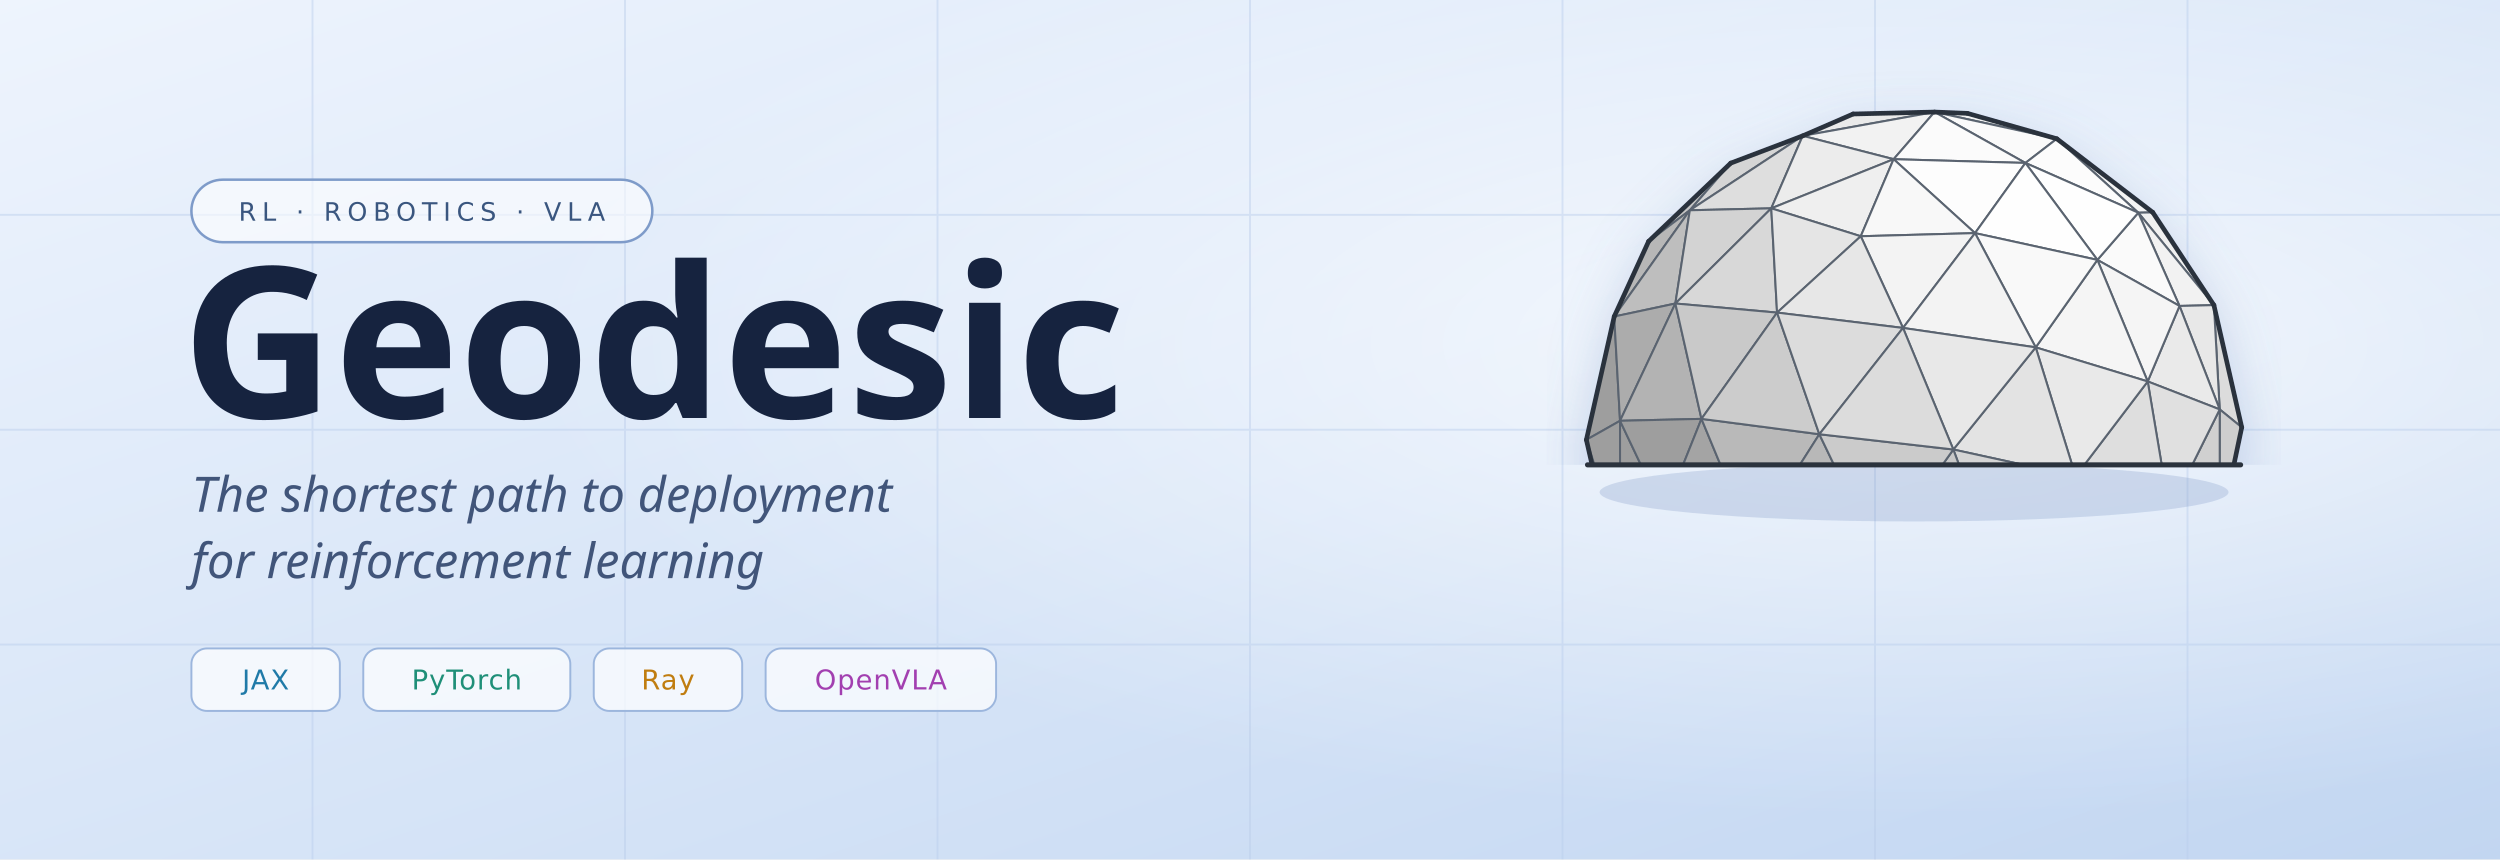
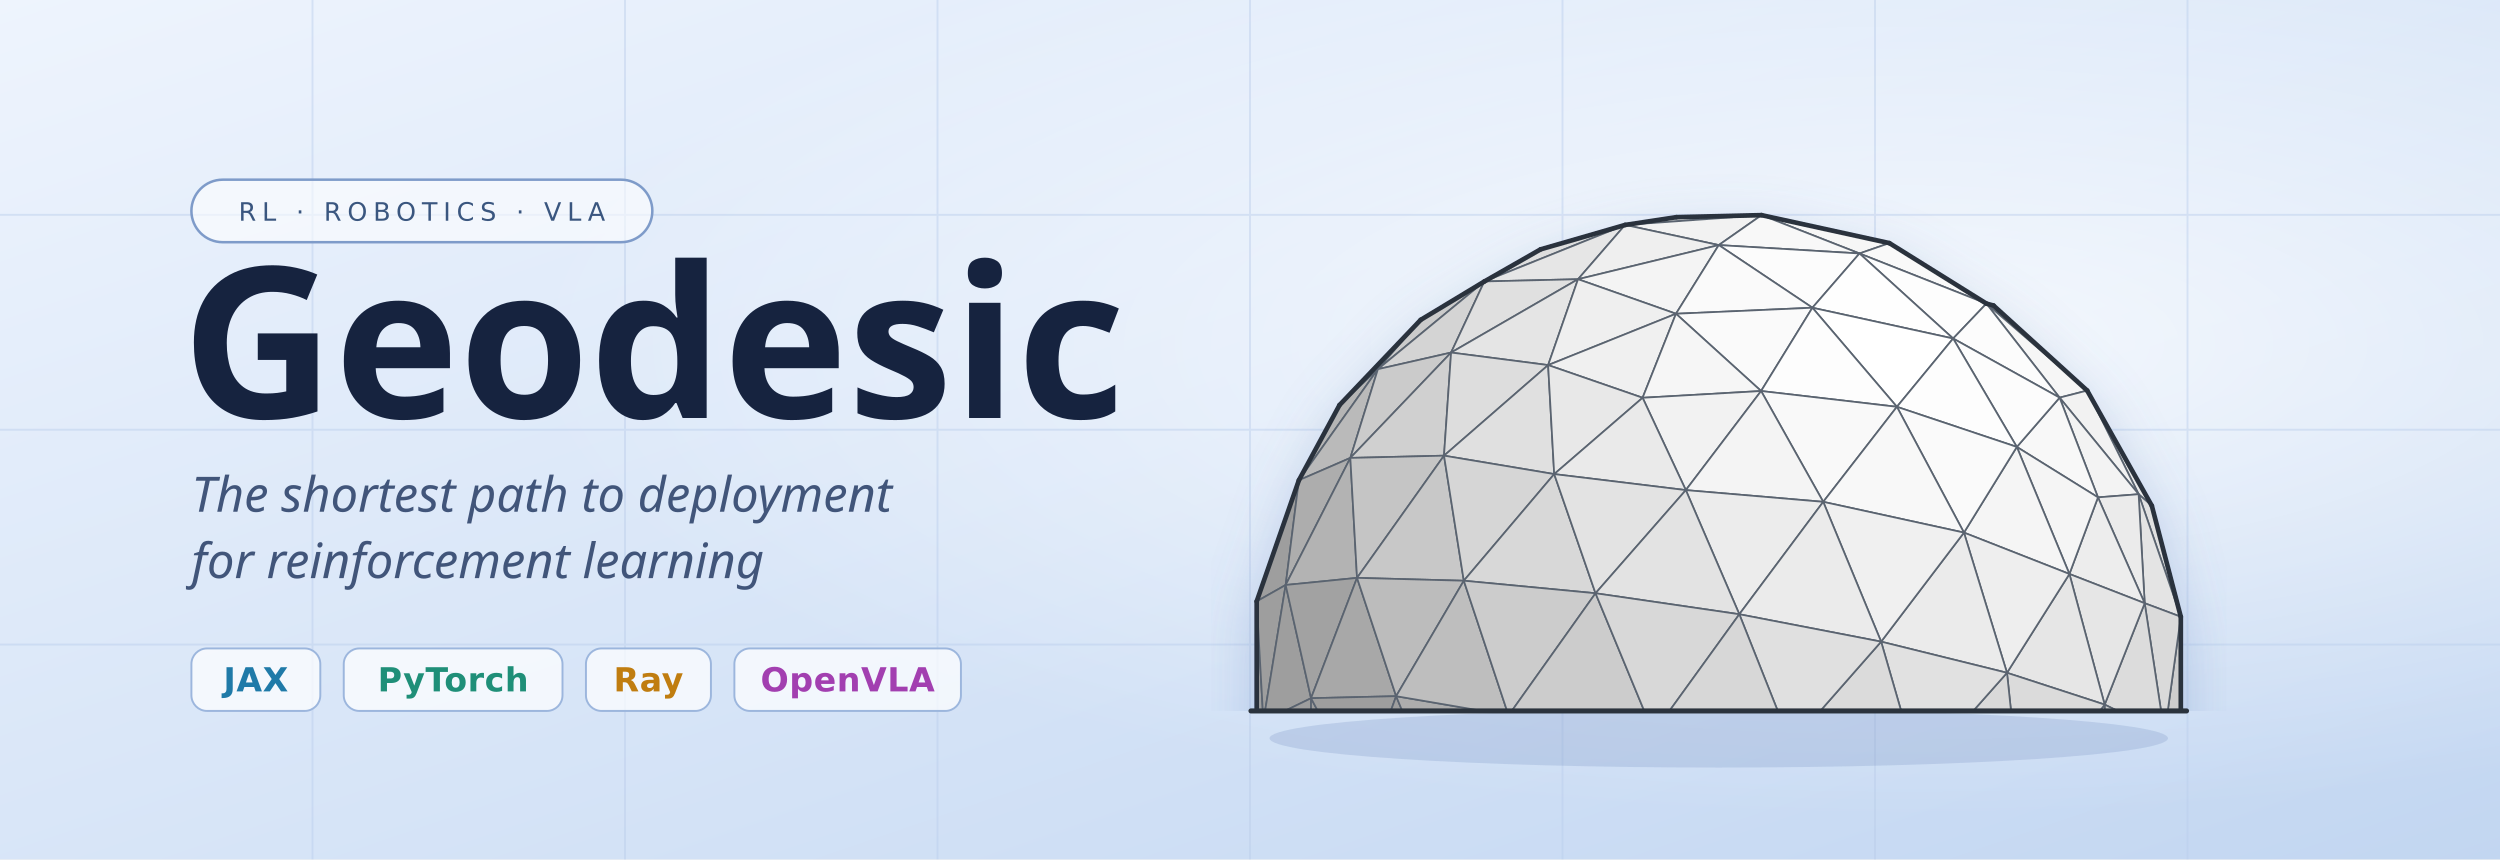
<svg xmlns="http://www.w3.org/2000/svg" width="1280" height="440" viewBox="0 0 1280 440">
  <defs>
    <linearGradient id="bg" x1="0" y1="0" x2="1" y2="1">
      <stop offset="0" stop-color="#eef4fd" />
      <stop offset="0.55" stop-color="#d6e4f7" />
      <stop offset="1" stop-color="#c2d6f1" />
    </linearGradient>
    <radialGradient id="halo" cx="0.76" cy="0.40" r="0.55">
      <stop offset="0" stop-color="#ffffff" stop-opacity="0.75" />
      <stop offset="1" stop-color="#ffffff" stop-opacity="0" />
    </radialGradient>
    <filter id="domeShadow" x="-30%" y="-30%" width="160%" height="160%">
      <feDropShadow dx="0" dy="10" stdDeviation="14" flood-color="#6f8bbf" flood-opacity="0.35" />
    </filter>
    <clipPath id="domeClip">
-       <rect x="792.0" y="0" width="376.0" height="238.0" />
+       <rect x="620.0" y="0" width="520.0" height="364.0" />
    </clipPath>
  </defs>
  <rect width="1280" height="440" fill="url(#bg)" />
  <rect width="1280" height="440" fill="url(#halo)" />
  <g stroke="#b9ccea" stroke-width="1" opacity="0.45">
    <path d="M0 110 H1280 M0 220 H1280 M0 330 H1280" />
    <path d="M160 0 V440 M320 0 V440 M480 0 V440 M640 0 V440 M800 0 V440 M960 0 V440 M1120 0 V440" />
  </g>
-   <ellipse cx="980" cy="252" rx="161" ry="15" fill="#7e98c6" opacity="0.28" />
+   <ellipse cx="880" cy="378" rx="230" ry="15" fill="#7e98c6" opacity="0.28" />
  <g filter="url(#domeShadow)" clip-path="url(#domeClip)">
-     <path d="M 1007.29,58.03 L 1053.11,71.06 L 990.48,57.36 Z" fill="#f3f3f3" stroke="#5a6470" stroke-width="1.05" stroke-linejoin="round" />
-     <path d="M 865.20,107.66 L 844.09,123.57 L 886.15,83.51 Z" fill="#c4c4c4" stroke="#5a6470" stroke-width="1.05" stroke-linejoin="round" />
-     <path d="M 1102.22,108.74 L 1094.80,108.91 L 1053.11,71.06 Z" fill="#f4f4f4" stroke="#5a6470" stroke-width="1.05" stroke-linejoin="round" />
-     <path d="M 829.46,278.31 L 826.48,287.78 L 812.22,225.19 Z" fill="#9e9e9e" stroke="#5a6470" stroke-width="1.05" stroke-linejoin="round" />
-     <path d="M 1133.52,156.22 L 1094.80,108.91 L 1102.22,108.74 Z" fill="#f0f0f0" stroke="#5a6470" stroke-width="1.05" stroke-linejoin="round" />
-     <path d="M 922.99,69.55 L 948.79,58.36 L 990.48,57.36 Z" fill="#eaeaea" stroke="#5a6470" stroke-width="1.05" stroke-linejoin="round" />
-     <path d="M 829.46,278.31 L 857.78,335.26 L 826.48,287.78 Z" fill="#9e9e9e" stroke="#5a6470" stroke-width="1.05" stroke-linejoin="round" />
-     <path d="M 826.48,162.06 L 844.09,123.57 L 865.20,107.66 Z" fill="#b7b7b7" stroke="#5a6470" stroke-width="1.05" stroke-linejoin="round" />
-     <path d="M 1147.78,218.81 L 1136.49,209.62 L 1133.52,156.22 Z" fill="#dcdcdc" stroke="#5a6470" stroke-width="1.05" stroke-linejoin="round" />
-     <path d="M 865.20,107.66 L 886.15,83.51 L 922.99,69.55 Z" fill="#d5d5d5" stroke="#5a6470" stroke-width="1.05" stroke-linejoin="round" />
-     <path d="M 1147.78,218.81 L 1136.49,272.48 L 1136.49,209.62 Z" fill="#cecece" stroke="#5a6470" stroke-width="1.05" stroke-linejoin="round" />
-     <path d="M 1136.49,272.48 L 1115.91,320.43 L 1099.62,321.02 Z" fill="#ababab" stroke="#5a6470" stroke-width="1.05" stroke-linejoin="round" />
-     <path d="M 829.46,215.45 L 812.22,225.19 L 826.48,162.06 Z" fill="#9e9e9e" stroke="#5a6470" stroke-width="1.05" stroke-linejoin="round" />
-     <path d="M 1053.11,71.06 L 1037.01,83.43 L 990.48,57.36 Z" fill="#fafafa" stroke="#5a6470" stroke-width="1.05" stroke-linejoin="round" />
-     <path d="M 829.46,278.31 L 812.22,225.19 L 829.46,215.45 Z" fill="#9e9e9e" stroke="#5a6470" stroke-width="1.05" stroke-linejoin="round" />
-     <path d="M 1053.11,71.06 L 1094.80,108.91 L 1037.01,83.43 Z" fill="#fcfcfc" stroke="#5a6470" stroke-width="1.05" stroke-linejoin="round" />
-     <path d="M 1133.52,156.22 L 1115.91,156.65 L 1094.80,108.91 Z" fill="#f2f2f2" stroke="#5a6470" stroke-width="1.05" stroke-linejoin="round" />
-     <path d="M 1133.52,156.22 L 1136.49,209.62 L 1115.91,156.65 Z" fill="#e8e8e8" stroke="#5a6470" stroke-width="1.05" stroke-linejoin="round" />
-     <path d="M 871.15,316.16 L 857.78,335.26 L 829.46,278.31 Z" fill="#9e9e9e" stroke="#5a6470" stroke-width="1.05" stroke-linejoin="round" />
-     <path d="M 969.52,81.51 L 922.99,69.55 L 990.48,57.36 Z" fill="#f2f2f2" stroke="#5a6470" stroke-width="1.05" stroke-linejoin="round" />
-     <path d="M 826.48,162.06 L 865.20,107.66 L 857.78,155.40 Z" fill="#bebebe" stroke="#5a6470" stroke-width="1.05" stroke-linejoin="round" />
-     <path d="M 906.89,106.67 L 865.20,107.66 L 922.99,69.55 Z" fill="#dedede" stroke="#5a6470" stroke-width="1.05" stroke-linejoin="round" />
-     <path d="M 1136.49,209.62 L 1136.49,272.48 L 1110.74,261.52 Z" fill="#d0d0d0" stroke="#5a6470" stroke-width="1.05" stroke-linejoin="round" />
-     <path d="M 1136.49,272.48 L 1099.62,321.02 L 1110.74,261.52 Z" fill="#bebebe" stroke="#5a6470" stroke-width="1.05" stroke-linejoin="round" />
-     <path d="M 990.48,57.36 L 1037.01,83.43 L 969.52,81.51 Z" fill="#fbfbfb" stroke="#5a6470" stroke-width="1.05" stroke-linejoin="round" />
-     <path d="M 829.46,215.45 L 826.48,162.06 L 857.78,155.40 Z" fill="#acacac" stroke="#5a6470" stroke-width="1.05" stroke-linejoin="round" />
-     <path d="M 851.84,262.69 L 829.46,278.31 L 829.46,215.45 Z" fill="#9e9e9e" stroke="#5a6470" stroke-width="1.05" stroke-linejoin="round" />
-     <path d="M 1094.80,108.91 L 1115.91,156.65 L 1073.85,133.06 Z" fill="#fafafa" stroke="#5a6470" stroke-width="1.05" stroke-linejoin="round" />
-     <path d="M 1094.80,108.91 L 1073.85,133.06 L 1037.01,83.43 Z" fill="#fefefe" stroke="#5a6470" stroke-width="1.05" stroke-linejoin="round" />
-     <path d="M 906.89,106.67 L 922.99,69.55 L 969.52,81.51 Z" fill="#ececec" stroke="#5a6470" stroke-width="1.05" stroke-linejoin="round" />
-     <path d="M 851.84,262.69 L 871.15,316.16 L 829.46,278.31 Z" fill="#9e9e9e" stroke="#5a6470" stroke-width="1.05" stroke-linejoin="round" />
-     <path d="M 857.78,155.40 L 865.20,107.66 L 906.89,106.67 Z" fill="#d3d3d3" stroke="#5a6470" stroke-width="1.05" stroke-linejoin="round" />
-     <path d="M 1115.91,156.65 L 1136.49,209.62 L 1099.62,195.30 Z" fill="#eaeaea" stroke="#5a6470" stroke-width="1.05" stroke-linejoin="round" />
-     <path d="M 1136.49,209.62 L 1110.74,261.52 L 1099.62,195.30 Z" fill="#e0e0e0" stroke="#5a6470" stroke-width="1.05" stroke-linejoin="round" />
-     <path d="M 1110.74,261.52 L 1099.62,321.02 L 1062.74,306.71 Z" fill="#bcbcbc" stroke="#5a6470" stroke-width="1.05" stroke-linejoin="round" />
-     <path d="M 829.46,215.45 L 857.78,155.40 L 871.15,214.46 Z" fill="#b3b3b3" stroke="#5a6470" stroke-width="1.05" stroke-linejoin="round" />
-     <path d="M 1099.62,195.30 L 1073.85,133.06 L 1115.91,156.65 Z" fill="#f5f5f5" stroke="#5a6470" stroke-width="1.05" stroke-linejoin="round" />
-     <path d="M 1037.01,83.43 L 1011.21,119.36 L 969.52,81.51 Z" fill="#fdfdfd" stroke="#5a6470" stroke-width="1.05" stroke-linejoin="round" />
-     <path d="M 851.84,262.69 L 829.46,215.45 L 871.15,214.46 Z" fill="#9e9e9e" stroke="#5a6470" stroke-width="1.05" stroke-linejoin="round" />
-     <path d="M 1037.01,83.43 L 1073.85,133.06 L 1011.21,119.36 Z" fill="#fefefe" stroke="#5a6470" stroke-width="1.05" stroke-linejoin="round" />
-     <path d="M 952.71,120.96 L 906.89,106.67 L 969.52,81.51 Z" fill="#efefef" stroke="#5a6470" stroke-width="1.05" stroke-linejoin="round" />
-     <path d="M 851.84,262.69 L 896.91,276.70 L 871.15,316.16 Z" fill="#9e9e9e" stroke="#5a6470" stroke-width="1.05" stroke-linejoin="round" />
-     <path d="M 857.78,155.40 L 906.89,106.67 L 909.86,160.06 Z" fill="#d8d8d8" stroke="#5a6470" stroke-width="1.05" stroke-linejoin="round" />
-     <path d="M 896.91,276.70 L 931.50,333.49 L 871.15,316.16 Z" fill="#9e9e9e" stroke="#5a6470" stroke-width="1.05" stroke-linejoin="round" />
-     <path d="M 969.52,81.51 L 1011.21,119.36 L 952.71,120.96 Z" fill="#f8f8f8" stroke="#5a6470" stroke-width="1.05" stroke-linejoin="round" />
-     <path d="M 1099.62,195.30 L 1110.74,261.52 L 1062.74,243.85 Z" fill="#dedede" stroke="#5a6470" stroke-width="1.05" stroke-linejoin="round" />
-     <path d="M 871.15,214.46 L 857.78,155.40 L 909.86,160.06 Z" fill="#c9c9c9" stroke="#5a6470" stroke-width="1.05" stroke-linejoin="round" />
-     <path d="M 1110.74,261.52 L 1062.74,306.71 L 1062.74,243.85 Z" fill="#cdcdcd" stroke="#5a6470" stroke-width="1.05" stroke-linejoin="round" />
-     <path d="M 851.84,262.69 L 871.15,214.46 L 896.91,276.70 Z" fill="#a4a4a4" stroke="#5a6470" stroke-width="1.05" stroke-linejoin="round" />
-     <path d="M 909.86,160.06 L 906.89,106.67 L 952.71,120.96 Z" fill="#e5e5e5" stroke="#5a6470" stroke-width="1.05" stroke-linejoin="round" />
-     <path d="M 1042.27,177.85 L 1073.85,133.06 L 1099.62,195.30 Z" fill="#f5f5f5" stroke="#5a6470" stroke-width="1.05" stroke-linejoin="round" />
-     <path d="M 1042.27,177.85 L 1011.21,119.36 L 1073.85,133.06 Z" fill="#f9f9f9" stroke="#5a6470" stroke-width="1.05" stroke-linejoin="round" />
-     <path d="M 1000.10,331.86 L 1019.84,283.14 L 1062.74,306.71 Z" fill="#b1b1b1" stroke="#5a6470" stroke-width="1.05" stroke-linejoin="round" />
-     <path d="M 896.91,276.70 L 961.39,284.55 L 931.50,333.49 Z" fill="#9e9e9e" stroke="#5a6470" stroke-width="1.05" stroke-linejoin="round" />
-     <path d="M 1062.74,243.85 L 1042.27,177.85 L 1099.62,195.30 Z" fill="#e9e9e9" stroke="#5a6470" stroke-width="1.05" stroke-linejoin="round" />
-     <path d="M 1062.74,243.85 L 1062.74,306.71 L 1019.84,283.14 Z" fill="#c9c9c9" stroke="#5a6470" stroke-width="1.05" stroke-linejoin="round" />
-     <path d="M 974.34,167.91 L 952.71,120.96 L 1011.21,119.36 Z" fill="#f3f3f3" stroke="#5a6470" stroke-width="1.05" stroke-linejoin="round" />
-     <path d="M 871.15,214.46 L 931.50,222.33 L 896.91,276.70 Z" fill="#b9b9b9" stroke="#5a6470" stroke-width="1.05" stroke-linejoin="round" />
-     <path d="M 871.15,214.46 L 909.86,160.06 L 931.50,222.33 Z" fill="#cccccc" stroke="#5a6470" stroke-width="1.05" stroke-linejoin="round" />
-     <path d="M 909.86,160.06 L 952.71,120.96 L 974.34,167.91 Z" fill="#e7e7e7" stroke="#5a6470" stroke-width="1.05" stroke-linejoin="round" />
-     <path d="M 961.39,284.55 L 1019.84,283.14 L 1000.10,331.86 Z" fill="#b0b0b0" stroke="#5a6470" stroke-width="1.05" stroke-linejoin="round" />
-     <path d="M 974.34,167.91 L 1011.21,119.36 L 1042.27,177.85 Z" fill="#f3f3f3" stroke="#5a6470" stroke-width="1.05" stroke-linejoin="round" />
-     <path d="M 896.91,276.70 L 931.50,222.33 L 961.39,284.55 Z" fill="#b8b8b8" stroke="#5a6470" stroke-width="1.05" stroke-linejoin="round" />
-     <path d="M 909.86,160.06 L 974.34,167.91 L 931.50,222.33 Z" fill="#dcdcdc" stroke="#5a6470" stroke-width="1.05" stroke-linejoin="round" />
-     <path d="M 1000.10,230.15 L 1042.27,177.85 L 1062.74,243.85 Z" fill="#e3e3e3" stroke="#5a6470" stroke-width="1.05" stroke-linejoin="round" />
-     <path d="M 1019.84,283.14 L 1000.10,230.15 L 1062.74,243.85 Z" fill="#d5d5d5" stroke="#5a6470" stroke-width="1.05" stroke-linejoin="round" />
-     <path d="M 961.39,284.55 L 1000.10,230.15 L 1019.84,283.14 Z" fill="#c8c8c8" stroke="#5a6470" stroke-width="1.05" stroke-linejoin="round" />
-     <path d="M 1000.10,230.15 L 974.34,167.91 L 1042.27,177.85 Z" fill="#e8e8e8" stroke="#5a6470" stroke-width="1.05" stroke-linejoin="round" />
-     <path d="M 931.50,222.33 L 1000.10,230.15 L 961.39,284.55 Z" fill="#cbcbcb" stroke="#5a6470" stroke-width="1.05" stroke-linejoin="round" />
-     <path d="M 931.50,222.33 L 974.34,167.91 L 1000.10,230.15 Z" fill="#dcdcdc" stroke="#5a6470" stroke-width="1.05" stroke-linejoin="round" />
+     <path d="M 705.49,189.02 L 685.84,207.38 L 727.39,163.77 Z" fill="#bfbfbf" stroke="#5a6470" stroke-width="0.9" stroke-linejoin="round" />
+     <path d="M 1068.63,199.96 L 1017.04,155.44 L 1020.67,156.42 Z" fill="#f2f2f2" stroke="#5a6470" stroke-width="0.9" stroke-linejoin="round" />
+     <path d="M 1094.97,450.13 L 1074.16,488.62 L 1098.08,440.24 Z" fill="#a1a1a1" stroke="#5a6470" stroke-width="0.9" stroke-linejoin="round" />
+     <path d="M 832.05,115.17 L 858.32,111.19 L 901.90,110.15 Z" fill="#ebebeb" stroke="#5a6470" stroke-width="0.9" stroke-linejoin="round" />
+     <path d="M 646.85,369.32 L 643.42,380.21 L 643.42,307.90 Z" fill="#9e9e9e" stroke="#5a6470" stroke-width="0.9" stroke-linejoin="round" />
+     <path d="M 1101.74,258.96 L 1094.97,253.04 L 1068.63,199.96 Z" fill="#e9e9e9" stroke="#5a6470" stroke-width="0.9" stroke-linejoin="round" />
+     <path d="M 760.00,144.10 L 788.79,127.66 L 832.05,115.17 Z" fill="#dedede" stroke="#5a6470" stroke-width="0.9" stroke-linejoin="round" />
+     <path d="M 1101.74,258.96 L 1116.58,315.79 L 1094.97,253.04 Z" fill="#e1e1e1" stroke="#5a6470" stroke-width="0.9" stroke-linejoin="round" />
+     <path d="M 658.26,437.04 L 643.42,380.21 L 646.85,369.32 Z" fill="#9e9e9e" stroke="#5a6470" stroke-width="0.9" stroke-linejoin="round" />
+     <path d="M 665.03,245.87 L 685.84,207.38 L 705.49,189.02 Z" fill="#b5b5b5" stroke="#5a6470" stroke-width="0.9" stroke-linejoin="round" />
+     <path d="M 705.49,189.02 L 727.39,163.77 L 760.00,144.10 Z" fill="#cbcbcb" stroke="#5a6470" stroke-width="0.9" stroke-linejoin="round" />
+     <path d="M 694.80,485.16 L 691.37,496.04 L 658.26,437.04 Z" fill="#9e9e9e" stroke="#5a6470" stroke-width="0.9" stroke-linejoin="round" />
+     <path d="M 1116.58,388.10 L 1108.25,375.78 L 1116.58,315.79 Z" fill="#cecece" stroke="#5a6470" stroke-width="0.9" stroke-linejoin="round" />
+     <path d="M 967.36,124.47 L 952.05,129.78 L 901.90,110.15 Z" fill="#f6f6f6" stroke="#5a6470" stroke-width="0.9" stroke-linejoin="round" />
+     <path d="M 1116.58,388.10 L 1098.08,440.24 L 1108.25,375.78 Z" fill="#c2c2c2" stroke="#5a6470" stroke-width="0.9" stroke-linejoin="round" />
+     <path d="M 967.36,124.47 L 1017.04,155.44 L 952.05,129.78 Z" fill="#f9f9f9" stroke="#5a6470" stroke-width="0.9" stroke-linejoin="round" />
+     <path d="M 658.26,299.51 L 643.42,307.90 L 665.03,245.87 Z" fill="#9e9e9e" stroke="#5a6470" stroke-width="0.9" stroke-linejoin="round" />
+     <path d="M 1098.08,440.24 L 1074.16,488.62 L 1059.54,490.98 Z" fill="#a4a4a4" stroke="#5a6470" stroke-width="0.9" stroke-linejoin="round" />
+     <path d="M 1068.63,199.96 L 1054.51,203.59 L 1017.04,155.44 Z" fill="#f6f6f6" stroke="#5a6470" stroke-width="0.9" stroke-linejoin="round" />
+     <path d="M 646.85,369.32 L 643.42,307.90 L 658.26,299.51 Z" fill="#9e9e9e" stroke="#5a6470" stroke-width="0.9" stroke-linejoin="round" />
+     <path d="M 1094.97,253.04 L 1054.51,203.59 L 1068.63,199.96 Z" fill="#f2f2f2" stroke="#5a6470" stroke-width="0.9" stroke-linejoin="round" />
+     <path d="M 880.00,125.48 L 832.05,115.17 L 901.90,110.15 Z" fill="#f2f2f2" stroke="#5a6470" stroke-width="0.9" stroke-linejoin="round" />
+     <path d="M 1116.58,315.79 L 1098.08,308.85 L 1094.97,253.04 Z" fill="#e4e4e4" stroke="#5a6470" stroke-width="0.9" stroke-linejoin="round" />
+     <path d="M 671.25,423.18 L 658.26,437.04 L 646.85,369.32 Z" fill="#9e9e9e" stroke="#5a6470" stroke-width="0.9" stroke-linejoin="round" />
+     <path d="M 665.03,245.87 L 705.49,189.02 L 691.37,234.45 Z" fill="#bababa" stroke="#5a6470" stroke-width="0.9" stroke-linejoin="round" />
+     <path d="M 807.95,142.96 L 760.00,144.10 L 832.05,115.17 Z" fill="#e6e6e6" stroke="#5a6470" stroke-width="0.9" stroke-linejoin="round" />
+     <path d="M 671.25,423.18 L 694.80,485.16 L 658.26,437.04 Z" fill="#9e9e9e" stroke="#5a6470" stroke-width="0.9" stroke-linejoin="round" />
+     <path d="M 901.90,110.15 L 952.05,129.78 L 880.00,125.48 Z" fill="#f8f8f8" stroke="#5a6470" stroke-width="0.9" stroke-linejoin="round" />
+     <path d="M 1116.58,315.79 L 1108.25,375.78 L 1098.08,308.85 Z" fill="#dadada" stroke="#5a6470" stroke-width="0.9" stroke-linejoin="round" />
+     <path d="M 742.96,180.51 L 705.49,189.02 L 760.00,144.10 Z" fill="#d4d4d4" stroke="#5a6470" stroke-width="0.9" stroke-linejoin="round" />
+     <path d="M 658.26,299.51 L 665.03,245.87 L 691.37,234.45 Z" fill="#adadad" stroke="#5a6470" stroke-width="0.9" stroke-linejoin="round" />
+     <path d="M 1108.25,375.78 L 1098.08,440.24 L 1077.59,433.05 Z" fill="#c3c3c3" stroke="#5a6470" stroke-width="0.9" stroke-linejoin="round" />
+     <path d="M 1098.08,440.24 L 1059.54,490.98 L 1077.59,433.05 Z" fill="#b3b3b3" stroke="#5a6470" stroke-width="0.9" stroke-linejoin="round" />
+     <path d="M 1017.04,155.44 L 1000.00,173.32 L 952.05,129.78 Z" fill="#fdfdfd" stroke="#5a6470" stroke-width="0.9" stroke-linejoin="round" />
+     <path d="M 807.95,142.96 L 832.05,115.17 L 880.00,125.48 Z" fill="#efefef" stroke="#5a6470" stroke-width="0.9" stroke-linejoin="round" />
+     <path d="M 1017.04,155.44 L 1054.51,203.59 L 1000.00,173.32 Z" fill="#fcfcfc" stroke="#5a6470" stroke-width="0.9" stroke-linejoin="round" />
+     <path d="M 1094.97,253.04 L 1074.16,254.65 L 1054.51,203.59 Z" fill="#f3f3f3" stroke="#5a6470" stroke-width="0.9" stroke-linejoin="round" />
+     <path d="M 691.37,234.45 L 705.49,189.02 L 742.96,180.51 Z" fill="#cbcbcb" stroke="#5a6470" stroke-width="0.9" stroke-linejoin="round" />
+     <path d="M 742.96,180.51 L 760.00,144.10 L 807.95,142.96 Z" fill="#e0e0e0" stroke="#5a6470" stroke-width="0.9" stroke-linejoin="round" />
+     <path d="M 1094.97,253.04 L 1098.08,308.85 L 1074.16,254.65 Z" fill="#ebebeb" stroke="#5a6470" stroke-width="0.9" stroke-linejoin="round" />
+     <path d="M 671.25,357.48 L 646.85,369.32 L 658.26,299.51 Z" fill="#9e9e9e" stroke="#5a6470" stroke-width="0.9" stroke-linejoin="round" />
+     <path d="M 671.25,423.18 L 646.85,369.32 L 671.25,357.48 Z" fill="#9e9e9e" stroke="#5a6470" stroke-width="0.9" stroke-linejoin="round" />
+     <path d="M 714.82,462.74 L 694.80,485.16 L 671.25,423.18 Z" fill="#9e9e9e" stroke="#5a6470" stroke-width="0.9" stroke-linejoin="round" />
+     <path d="M 1098.08,308.85 L 1108.25,375.78 L 1077.59,360.75 Z" fill="#dcdcdc" stroke="#5a6470" stroke-width="0.9" stroke-linejoin="round" />
+     <path d="M 952.05,129.78 L 927.95,157.56 L 880.00,125.48 Z" fill="#fcfcfc" stroke="#5a6470" stroke-width="0.9" stroke-linejoin="round" />
+     <path d="M 1077.59,433.05 L 1059.54,490.98 L 1027.58,481.99 Z" fill="#b2b2b2" stroke="#5a6470" stroke-width="0.9" stroke-linejoin="round" />
+     <path d="M 1108.25,375.78 L 1077.59,433.05 L 1077.59,360.75 Z" fill="#d0d0d0" stroke="#5a6470" stroke-width="0.9" stroke-linejoin="round" />
+     <path d="M 658.26,299.51 L 691.37,234.45 L 694.80,295.87 Z" fill="#b3b3b3" stroke="#5a6470" stroke-width="0.9" stroke-linejoin="round" />
+     <path d="M 952.05,129.78 L 1000.00,173.32 L 927.95,157.56 Z" fill="#fefefe" stroke="#5a6470" stroke-width="0.9" stroke-linejoin="round" />
+     <path d="M 1054.51,203.59 L 1074.16,254.65 L 1032.61,228.83 Z" fill="#f8f8f8" stroke="#5a6470" stroke-width="0.9" stroke-linejoin="round" />
+     <path d="M 1054.51,203.59 L 1032.61,228.83 L 1000.00,173.32 Z" fill="#fcfcfc" stroke="#5a6470" stroke-width="0.9" stroke-linejoin="round" />
+     <path d="M 671.25,357.48 L 658.26,299.51 L 694.80,295.87 Z" fill="#a2a2a2" stroke="#5a6470" stroke-width="0.9" stroke-linejoin="round" />
+     <path d="M 858.10,160.64 L 807.95,142.96 L 880.00,125.48 Z" fill="#f4f4f4" stroke="#5a6470" stroke-width="0.9" stroke-linejoin="round" />
+     <path d="M 1074.16,254.65 L 1098.08,308.85 L 1059.54,293.88 Z" fill="#ededed" stroke="#5a6470" stroke-width="0.9" stroke-linejoin="round" />
+     <path d="M 696.91,406.13 L 671.25,423.18 L 671.25,357.48 Z" fill="#9e9e9e" stroke="#5a6470" stroke-width="0.9" stroke-linejoin="round" />
+     <path d="M 691.37,234.45 L 742.96,180.51 L 739.33,233.30 Z" fill="#d0d0d0" stroke="#5a6470" stroke-width="0.9" stroke-linejoin="round" />
+     <path d="M 792.64,186.93 L 742.96,180.51 L 807.95,142.96 Z" fill="#e5e5e5" stroke="#5a6470" stroke-width="0.9" stroke-linejoin="round" />
+     <path d="M 696.91,406.13 L 714.82,462.74 L 671.25,423.18 Z" fill="#9e9e9e" stroke="#5a6470" stroke-width="0.9" stroke-linejoin="round" />
+     <path d="M 880.00,125.48 L 927.95,157.56 L 858.10,160.64 Z" fill="#fafafa" stroke="#5a6470" stroke-width="0.9" stroke-linejoin="round" />
+     <path d="M 1098.08,308.85 L 1077.59,360.75 L 1059.54,293.88 Z" fill="#e6e6e6" stroke="#5a6470" stroke-width="0.9" stroke-linejoin="round" />
+     <path d="M 694.80,295.87 L 691.37,234.45 L 739.33,233.30 Z" fill="#c5c5c5" stroke="#5a6470" stroke-width="0.9" stroke-linejoin="round" />
+     <path d="M 1059.54,293.88 L 1032.61,228.83 L 1074.16,254.65 Z" fill="#f5f5f5" stroke="#5a6470" stroke-width="0.9" stroke-linejoin="round" />
+     <path d="M 792.64,186.93 L 807.95,142.96 L 858.10,160.64 Z" fill="#efefef" stroke="#5a6470" stroke-width="0.9" stroke-linejoin="round" />
+     <path d="M 1077.59,433.05 L 1027.58,481.99 L 1035.17,416.59 Z" fill="#c1c1c1" stroke="#5a6470" stroke-width="0.9" stroke-linejoin="round" />
+     <path d="M 1077.59,360.75 L 1077.59,433.05 L 1035.17,416.59 Z" fill="#d0d0d0" stroke="#5a6470" stroke-width="0.9" stroke-linejoin="round" />
+     <path d="M 739.33,233.30 L 742.96,180.51 L 792.64,186.93 Z" fill="#dddddd" stroke="#5a6470" stroke-width="0.9" stroke-linejoin="round" />
+     <path d="M 1000.00,173.32 L 971.21,208.29 L 927.95,157.56 Z" fill="#ffffff" stroke="#5a6470" stroke-width="0.9" stroke-linejoin="round" />
+     <path d="M 1000.00,173.32 L 1032.61,228.83 L 971.21,208.29 Z" fill="#fdfdfd" stroke="#5a6470" stroke-width="0.9" stroke-linejoin="round" />
+     <path d="M 671.25,357.48 L 694.80,295.87 L 714.82,356.44 Z" fill="#a8a8a8" stroke="#5a6470" stroke-width="0.9" stroke-linejoin="round" />
+     <path d="M 696.91,406.13 L 671.25,357.48 L 714.82,356.44 Z" fill="#9e9e9e" stroke="#5a6470" stroke-width="0.9" stroke-linejoin="round" />
+     <path d="M 696.91,406.13 L 741.75,421.49 L 714.82,462.74 Z" fill="#9e9e9e" stroke="#5a6470" stroke-width="0.9" stroke-linejoin="round" />
+     <path d="M 927.95,157.56 L 901.68,200.20 L 858.10,160.64 Z" fill="#fafafa" stroke="#5a6470" stroke-width="0.9" stroke-linejoin="round" />
+     <path d="M 1059.54,293.88 L 1077.59,360.75 L 1027.58,344.47 Z" fill="#e6e6e6" stroke="#5a6470" stroke-width="0.9" stroke-linejoin="round" />
+     <path d="M 741.75,421.49 L 772.38,483.30 L 714.82,462.74 Z" fill="#9e9e9e" stroke="#5a6470" stroke-width="0.9" stroke-linejoin="round" />
+     <path d="M 1005.54,272.69 L 1032.61,228.83 L 1059.54,293.88 Z" fill="#f5f5f5" stroke="#5a6470" stroke-width="0.9" stroke-linejoin="round" />
+     <path d="M 1035.17,416.59 L 1027.58,481.99 L 982.46,461.06 Z" fill="#bebebe" stroke="#5a6470" stroke-width="0.9" stroke-linejoin="round" />
+     <path d="M 841.01,203.66 L 792.64,186.93 L 858.10,160.64 Z" fill="#f0f0f0" stroke="#5a6470" stroke-width="0.9" stroke-linejoin="round" />
+     <path d="M 1077.59,360.75 L 1035.17,416.59 L 1027.58,344.47 Z" fill="#dbdbdb" stroke="#5a6470" stroke-width="0.9" stroke-linejoin="round" />
+     <path d="M 694.80,295.87 L 739.33,233.30 L 749.47,297.33 Z" fill="#c8c8c8" stroke="#5a6470" stroke-width="0.9" stroke-linejoin="round" />
+     <path d="M 927.95,157.56 L 971.21,208.29 L 901.68,200.20 Z" fill="#fdfdfd" stroke="#5a6470" stroke-width="0.9" stroke-linejoin="round" />
+     <path d="M 696.91,406.13 L 714.82,356.44 L 741.75,421.49 Z" fill="#9e9e9e" stroke="#5a6470" stroke-width="0.9" stroke-linejoin="round" />
+     <path d="M 1005.54,272.69 L 971.21,208.29 L 1032.61,228.83 Z" fill="#fafafa" stroke="#5a6470" stroke-width="0.9" stroke-linejoin="round" />
+     <path d="M 739.33,233.30 L 792.64,186.93 L 795.75,242.74 Z" fill="#e0e0e0" stroke="#5a6470" stroke-width="0.9" stroke-linejoin="round" />
+     <path d="M 714.82,356.44 L 694.80,295.87 L 749.47,297.33 Z" fill="#bcbcbc" stroke="#5a6470" stroke-width="0.9" stroke-linejoin="round" />
+     <path d="M 858.10,160.64 L 901.68,200.20 L 841.01,203.66 Z" fill="#f6f6f6" stroke="#5a6470" stroke-width="0.9" stroke-linejoin="round" />
+     <path d="M 1027.58,344.47 L 1005.54,272.69 L 1059.54,293.88 Z" fill="#eeeeee" stroke="#5a6470" stroke-width="0.9" stroke-linejoin="round" />
+     <path d="M 795.75,242.74 L 792.64,186.93 L 841.01,203.66 Z" fill="#e8e8e8" stroke="#5a6470" stroke-width="0.9" stroke-linejoin="round" />
+     <path d="M 749.47,297.33 L 739.33,233.30 L 795.75,242.74 Z" fill="#d6d6d6" stroke="#5a6470" stroke-width="0.9" stroke-linejoin="round" />
+     <path d="M 741.75,421.49 L 805.84,433.51 L 772.38,483.30 Z" fill="#9e9e9e" stroke="#5a6470" stroke-width="0.9" stroke-linejoin="round" />
+     <path d="M 1035.17,416.59 L 982.46,461.06 L 982.46,395.36 Z" fill="#cbcbcb" stroke="#5a6470" stroke-width="0.9" stroke-linejoin="round" />
+     <path d="M 805.84,433.51 L 846.55,492.33 L 772.38,483.30 Z" fill="#9e9e9e" stroke="#5a6470" stroke-width="0.9" stroke-linejoin="round" />
+     <path d="M 714.82,356.44 L 772.38,366.31 L 741.75,421.49 Z" fill="#adadad" stroke="#5a6470" stroke-width="0.9" stroke-linejoin="round" />
+     <path d="M 1027.58,344.47 L 1035.17,416.59 L 982.46,395.36 Z" fill="#d9d9d9" stroke="#5a6470" stroke-width="0.9" stroke-linejoin="round" />
+     <path d="M 933.49,256.94 L 901.68,200.20 L 971.21,208.29 Z" fill="#f9f9f9" stroke="#5a6470" stroke-width="0.9" stroke-linejoin="round" />
+     <path d="M 933.49,256.94 L 971.21,208.29 L 1005.54,272.69 Z" fill="#f8f8f8" stroke="#5a6470" stroke-width="0.9" stroke-linejoin="round" />
+     <path d="M 714.82,356.44 L 749.47,297.33 L 772.38,366.31 Z" fill="#bebebe" stroke="#5a6470" stroke-width="0.9" stroke-linejoin="round" />
+     <path d="M 916.99,487.35 L 936.91,435.34 L 982.46,461.06 Z" fill="#b6b6b6" stroke="#5a6470" stroke-width="0.9" stroke-linejoin="round" />
+     <path d="M 863.14,250.94 L 841.01,203.66 L 901.68,200.20 Z" fill="#f2f2f2" stroke="#5a6470" stroke-width="0.9" stroke-linejoin="round" />
+     <path d="M 876.53,437.90 L 916.99,487.35 L 846.55,492.33 Z" fill="#a8a8a8" stroke="#5a6470" stroke-width="0.9" stroke-linejoin="round" />
+     <path d="M 963.13,328.53 L 1005.54,272.69 L 1027.58,344.47 Z" fill="#ebebeb" stroke="#5a6470" stroke-width="0.9" stroke-linejoin="round" />
+     <path d="M 795.75,242.74 L 841.01,203.66 L 863.14,250.94 Z" fill="#eaeaea" stroke="#5a6470" stroke-width="0.9" stroke-linejoin="round" />
+     <path d="M 741.75,421.49 L 772.38,366.31 L 805.84,433.51 Z" fill="#adadad" stroke="#5a6470" stroke-width="0.9" stroke-linejoin="round" />
+     <path d="M 982.46,395.36 L 982.46,461.06 L 936.91,435.34 Z" fill="#c7c7c7" stroke="#5a6470" stroke-width="0.9" stroke-linejoin="round" />
+     <path d="M 749.47,297.33 L 795.75,242.74 L 816.91,303.75 Z" fill="#d8d8d8" stroke="#5a6470" stroke-width="0.9" stroke-linejoin="round" />
+     <path d="M 863.14,250.94 L 901.68,200.20 L 933.49,256.94 Z" fill="#f4f4f4" stroke="#5a6470" stroke-width="0.9" stroke-linejoin="round" />
+     <path d="M 805.84,433.51 L 876.53,437.90 L 846.55,492.33 Z" fill="#a9a9a9" stroke="#5a6470" stroke-width="0.9" stroke-linejoin="round" />
+     <path d="M 982.46,395.36 L 963.13,328.53 L 1027.58,344.47 Z" fill="#e1e1e1" stroke="#5a6470" stroke-width="0.9" stroke-linejoin="round" />
+     <path d="M 963.13,328.53 L 933.49,256.94 L 1005.54,272.69 Z" fill="#f0f0f0" stroke="#5a6470" stroke-width="0.9" stroke-linejoin="round" />
+     <path d="M 876.53,437.90 L 936.91,435.34 L 916.99,487.35 Z" fill="#b5b5b5" stroke="#5a6470" stroke-width="0.9" stroke-linejoin="round" />
+     <path d="M 749.47,297.33 L 816.91,303.75 L 772.38,366.31 Z" fill="#cccccc" stroke="#5a6470" stroke-width="0.9" stroke-linejoin="round" />
+     <path d="M 795.75,242.74 L 863.14,250.94 L 816.91,303.75 Z" fill="#e3e3e3" stroke="#5a6470" stroke-width="0.9" stroke-linejoin="round" />
+     <path d="M 772.38,366.31 L 846.55,375.34 L 805.84,433.51 Z" fill="#bdbdbd" stroke="#5a6470" stroke-width="0.9" stroke-linejoin="round" />
+     <path d="M 936.91,435.34 L 916.99,381.05 L 982.46,395.36 Z" fill="#d0d0d0" stroke="#5a6470" stroke-width="0.9" stroke-linejoin="round" />
+     <path d="M 805.84,433.51 L 846.55,375.34 L 876.53,437.90 Z" fill="#bcbcbc" stroke="#5a6470" stroke-width="0.9" stroke-linejoin="round" />
+     <path d="M 916.99,381.05 L 963.13,328.53 L 982.46,395.36 Z" fill="#dbdbdb" stroke="#5a6470" stroke-width="0.9" stroke-linejoin="round" />
+     <path d="M 890.53,314.50 L 863.14,250.94 L 933.49,256.94 Z" fill="#ececec" stroke="#5a6470" stroke-width="0.9" stroke-linejoin="round" />
+     <path d="M 876.53,437.90 L 916.99,381.05 L 936.91,435.34 Z" fill="#c6c6c6" stroke="#5a6470" stroke-width="0.9" stroke-linejoin="round" />
+     <path d="M 772.38,366.31 L 816.91,303.75 L 846.55,375.34 Z" fill="#cccccc" stroke="#5a6470" stroke-width="0.9" stroke-linejoin="round" />
+     <path d="M 890.53,314.50 L 933.49,256.94 L 963.13,328.53 Z" fill="#ebebeb" stroke="#5a6470" stroke-width="0.9" stroke-linejoin="round" />
+     <path d="M 816.91,303.75 L 863.14,250.94 L 890.53,314.50 Z" fill="#e3e3e3" stroke="#5a6470" stroke-width="0.9" stroke-linejoin="round" />
+     <path d="M 846.55,375.34 L 916.99,381.05 L 876.53,437.90 Z" fill="#c9c9c9" stroke="#5a6470" stroke-width="0.9" stroke-linejoin="round" />
+     <path d="M 916.99,381.05 L 890.53,314.50 L 963.13,328.53 Z" fill="#e0e0e0" stroke="#5a6470" stroke-width="0.9" stroke-linejoin="round" />
+     <path d="M 816.91,303.75 L 890.53,314.50 L 846.55,375.34 Z" fill="#d8d8d8" stroke="#5a6470" stroke-width="0.9" stroke-linejoin="round" />
+     <path d="M 846.55,375.34 L 890.53,314.50 L 916.99,381.05 Z" fill="#d7d7d7" stroke="#5a6470" stroke-width="0.9" stroke-linejoin="round" />
    <g stroke="#2b333d" stroke-width="2.4" stroke-linecap="round" fill="none">
-       <line x1="1007.29" y1="58.03" x2="1053.11" y2="71.06" />
-       <line x1="990.48" y1="57.36" x2="1007.29" y2="58.03" />
-       <line x1="844.09" y1="123.57" x2="886.15" y2="83.51" />
-       <line x1="1053.11" y1="71.06" x2="1102.22" y2="108.74" />
-       <line x1="812.22" y1="225.19" x2="826.48" y2="287.78" />
-       <line x1="1102.22" y1="108.74" x2="1133.52" y2="156.22" />
-       <line x1="922.99" y1="69.55" x2="948.79" y2="58.36" />
-       <line x1="948.79" y1="58.36" x2="990.48" y2="57.36" />
-       <line x1="826.48" y1="287.78" x2="857.78" y2="335.26" />
-       <line x1="826.48" y1="162.06" x2="844.09" y2="123.57" />
-       <line x1="1133.52" y1="156.22" x2="1147.78" y2="218.81" />
-       <line x1="886.15" y1="83.51" x2="922.99" y2="69.55" />
-       <line x1="1136.49" y1="272.48" x2="1147.78" y2="218.81" />
-       <line x1="1115.91" y1="320.43" x2="1136.49" y2="272.48" />
-       <line x1="1099.62" y1="321.02" x2="1115.91" y2="320.43" />
-       <line x1="812.22" y1="225.19" x2="826.48" y2="162.06" />
-       <line x1="857.78" y1="335.26" x2="871.15" y2="316.17" />
-       <line x1="1062.74" y1="306.71" x2="1099.62" y2="321.02" />
-       <line x1="871.15" y1="316.17" x2="931.50" y2="333.49" />
-       <line x1="1000.10" y1="331.86" x2="1062.74" y2="306.71" />
-       <line x1="931.50" y1="333.49" x2="961.39" y2="284.55" />
-       <line x1="961.39" y1="284.55" x2="1000.10" y2="331.86" />
+       <line x1="685.84" y1="207.38" x2="727.39" y2="163.77" />
+       <line x1="1017.04" y1="155.44" x2="1020.67" y2="156.42" />
+       <line x1="1020.67" y1="156.42" x2="1068.63" y2="199.96" />
+       <line x1="1074.16" y1="488.62" x2="1094.97" y2="450.13" />
+       <line x1="1094.97" y1="450.13" x2="1098.08" y2="440.24" />
+       <line x1="832.05" y1="115.17" x2="858.32" y2="111.19" />
+       <line x1="858.32" y1="111.19" x2="901.90" y2="110.15" />
+       <line x1="643.42" y1="307.90" x2="643.42" y2="380.20" />
+       <line x1="1068.63" y1="199.96" x2="1101.74" y2="258.96" />
+       <line x1="760.00" y1="144.10" x2="788.79" y2="127.66" />
+       <line x1="788.79" y1="127.66" x2="832.05" y2="115.17" />
+       <line x1="1101.74" y1="258.96" x2="1116.58" y2="315.80" />
+       <line x1="643.42" y1="380.20" x2="658.26" y2="437.04" />
+       <line x1="665.03" y1="245.87" x2="685.84" y2="207.38" />
+       <line x1="727.39" y1="163.77" x2="760.00" y2="144.10" />
+       <line x1="691.37" y1="496.04" x2="694.80" y2="485.16" />
+       <line x1="658.26" y1="437.04" x2="691.37" y2="496.04" />
+       <line x1="1116.58" y1="315.80" x2="1116.58" y2="388.10" />
+       <line x1="901.90" y1="110.15" x2="967.36" y2="124.47" />
+       <line x1="1098.08" y1="440.24" x2="1116.58" y2="388.10" />
+       <line x1="967.36" y1="124.47" x2="1017.04" y2="155.44" />
+       <line x1="643.42" y1="307.90" x2="665.03" y2="245.87" />
+       <line x1="1059.54" y1="490.98" x2="1074.16" y2="488.62" />
+       <line x1="694.80" y1="485.16" x2="714.82" y2="462.74" />
+       <line x1="1027.58" y1="481.99" x2="1059.54" y2="490.98" />
+       <line x1="714.82" y1="462.74" x2="772.38" y2="483.30" />
+       <line x1="982.46" y1="461.06" x2="1027.58" y2="481.99" />
+       <line x1="772.38" y1="483.30" x2="846.55" y2="492.33" />
+       <line x1="916.99" y1="487.35" x2="982.46" y2="461.06" />
+       <line x1="846.55" y1="492.33" x2="916.99" y2="487.35" />
    </g>
  </g>
-   <line x1="812.8" y1="238.0" x2="1147.2" y2="238.0" stroke="#2b333d" stroke-width="2.6" stroke-linecap="round" />
+   <line x1="640.5" y1="364.0" x2="1119.5" y2="364.0" stroke="#2b333d" stroke-width="2.6" stroke-linecap="round" />
  <g transform="translate(96 0)" font-family="Lora">
    <g transform="translate(2 92)">
      <rect x="0" y="0" width="236" height="32" rx="16" fill="#ffffff" fill-opacity="0.55" stroke="#7e9bc9" stroke-width="1.3" />
      <text x="118" y="21" text-anchor="middle" fill="#3a567f" font-size="13" letter-spacing="3" font-family="DejaVu Sans">RL · ROBOTICS · VLA</text>
    </g>
    <text x="-3" y="214" fill="#16233f" font-size="108" font-weight="bold">Geodesic</text>
    <text x="2" y="262" fill="#41557a" font-size="25" font-style="italic">The shortest path to deployment</text>
    <text x="2" y="296" fill="#41557a" font-size="25" font-style="italic">for reinforcement learning</text>
-     <g transform="translate(2 332)" font-family="DejaVu Sans" font-size="14" letter-spacing="0.5">
+     <g transform="translate(2 332)" font-family="DejaVu Sans" font-size="17" font-weight="bold" letter-spacing="0.3">
      <g>
-         <rect width="76" height="32" rx="8" fill="#ffffff" fill-opacity="0.7" stroke="#9cb6dd" />
-         <text x="38" y="21" text-anchor="middle" fill="#1f7aa8">JAX</text>
-       </g>
-       <g transform="translate(88 0)">
-         <rect width="106" height="32" rx="8" fill="#ffffff" fill-opacity="0.7" stroke="#9cb6dd" />
-         <text x="53" y="21" text-anchor="middle" fill="#1f8f78">PyTorch</text>
-       </g>
-       <g transform="translate(206 0)">
-         <rect width="76" height="32" rx="8" fill="#ffffff" fill-opacity="0.7" stroke="#9cb6dd" />
-         <text x="38" y="21" text-anchor="middle" fill="#c07d10">Ray</text>
-       </g>
-       <g transform="translate(294 0)">
-         <rect width="118" height="32" rx="8" fill="#ffffff" fill-opacity="0.7" stroke="#9cb6dd" />
-         <text x="59" y="21" text-anchor="middle" fill="#a23fb0">OpenVLA</text>
+         <rect width="66" height="32" rx="8" fill="#ffffff" fill-opacity="0.7" stroke="#9cb6dd" />
+         <text x="33" y="22" text-anchor="middle" fill="#1f7aa8">JAX</text>
+       </g>
+       <g transform="translate(78 0)">
+         <rect width="112" height="32" rx="8" fill="#ffffff" fill-opacity="0.7" stroke="#9cb6dd" />
+         <text x="56" y="22" text-anchor="middle" fill="#1f8f78">PyTorch</text>
+       </g>
+       <g transform="translate(202 0)">
+         <rect width="64" height="32" rx="8" fill="#ffffff" fill-opacity="0.7" stroke="#9cb6dd" />
+         <text x="32" y="22" text-anchor="middle" fill="#c07d10">Ray</text>
+       </g>
+       <g transform="translate(278 0)">
+         <rect width="116" height="32" rx="8" fill="#ffffff" fill-opacity="0.7" stroke="#9cb6dd" />
+         <text x="58" y="22" text-anchor="middle" fill="#a23fb0">OpenVLA</text>
      </g>
    </g>
  </g>
</svg>
